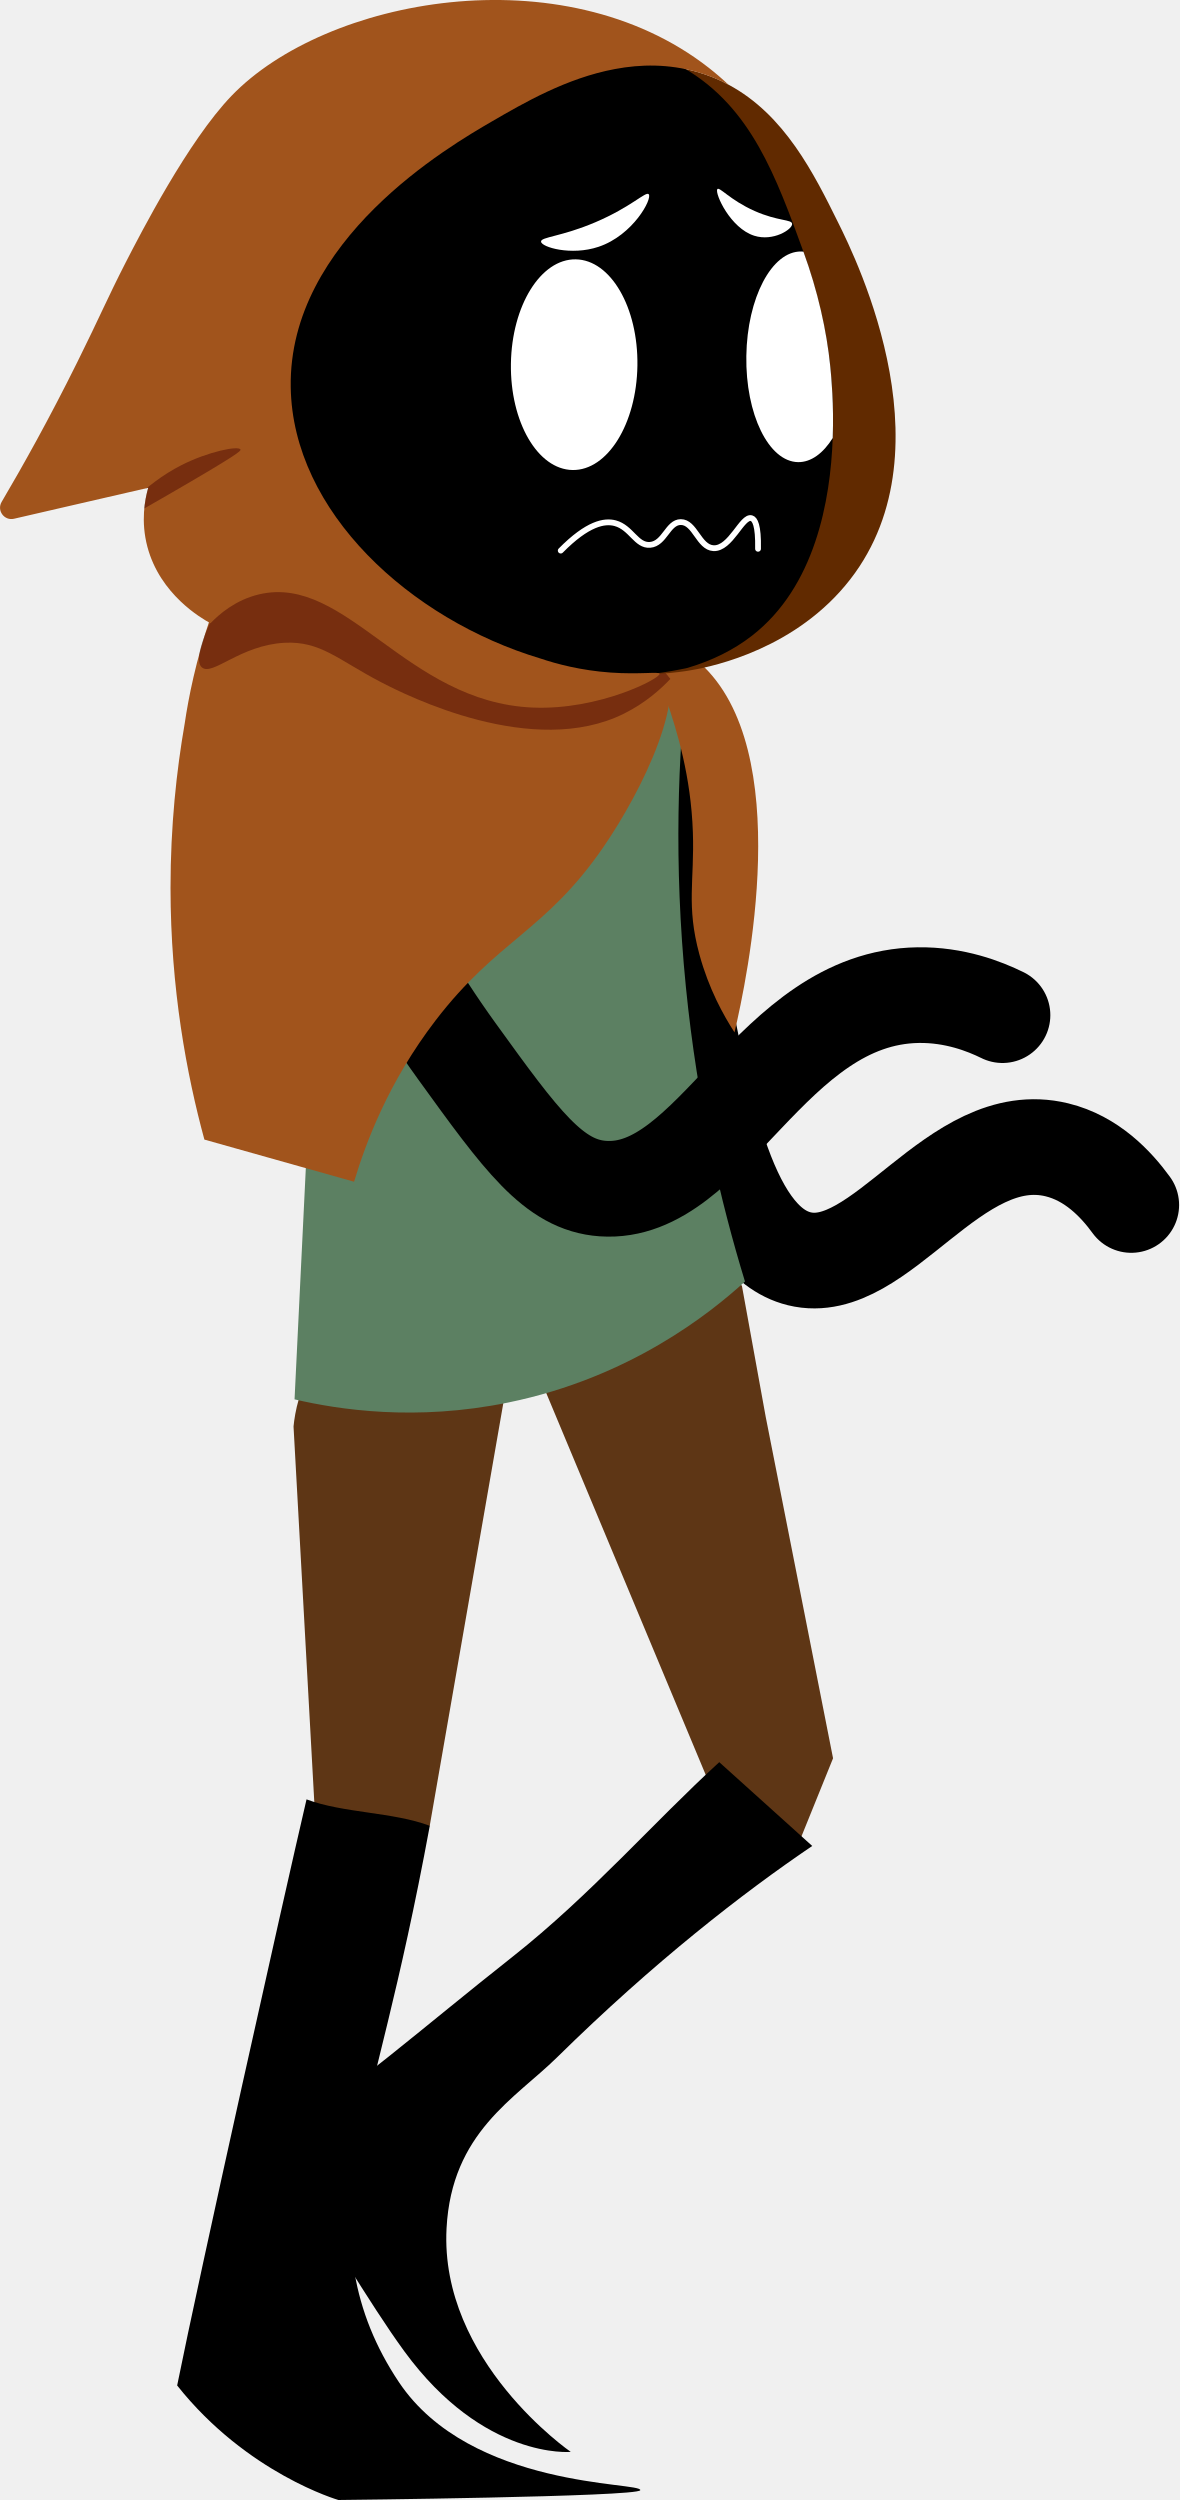
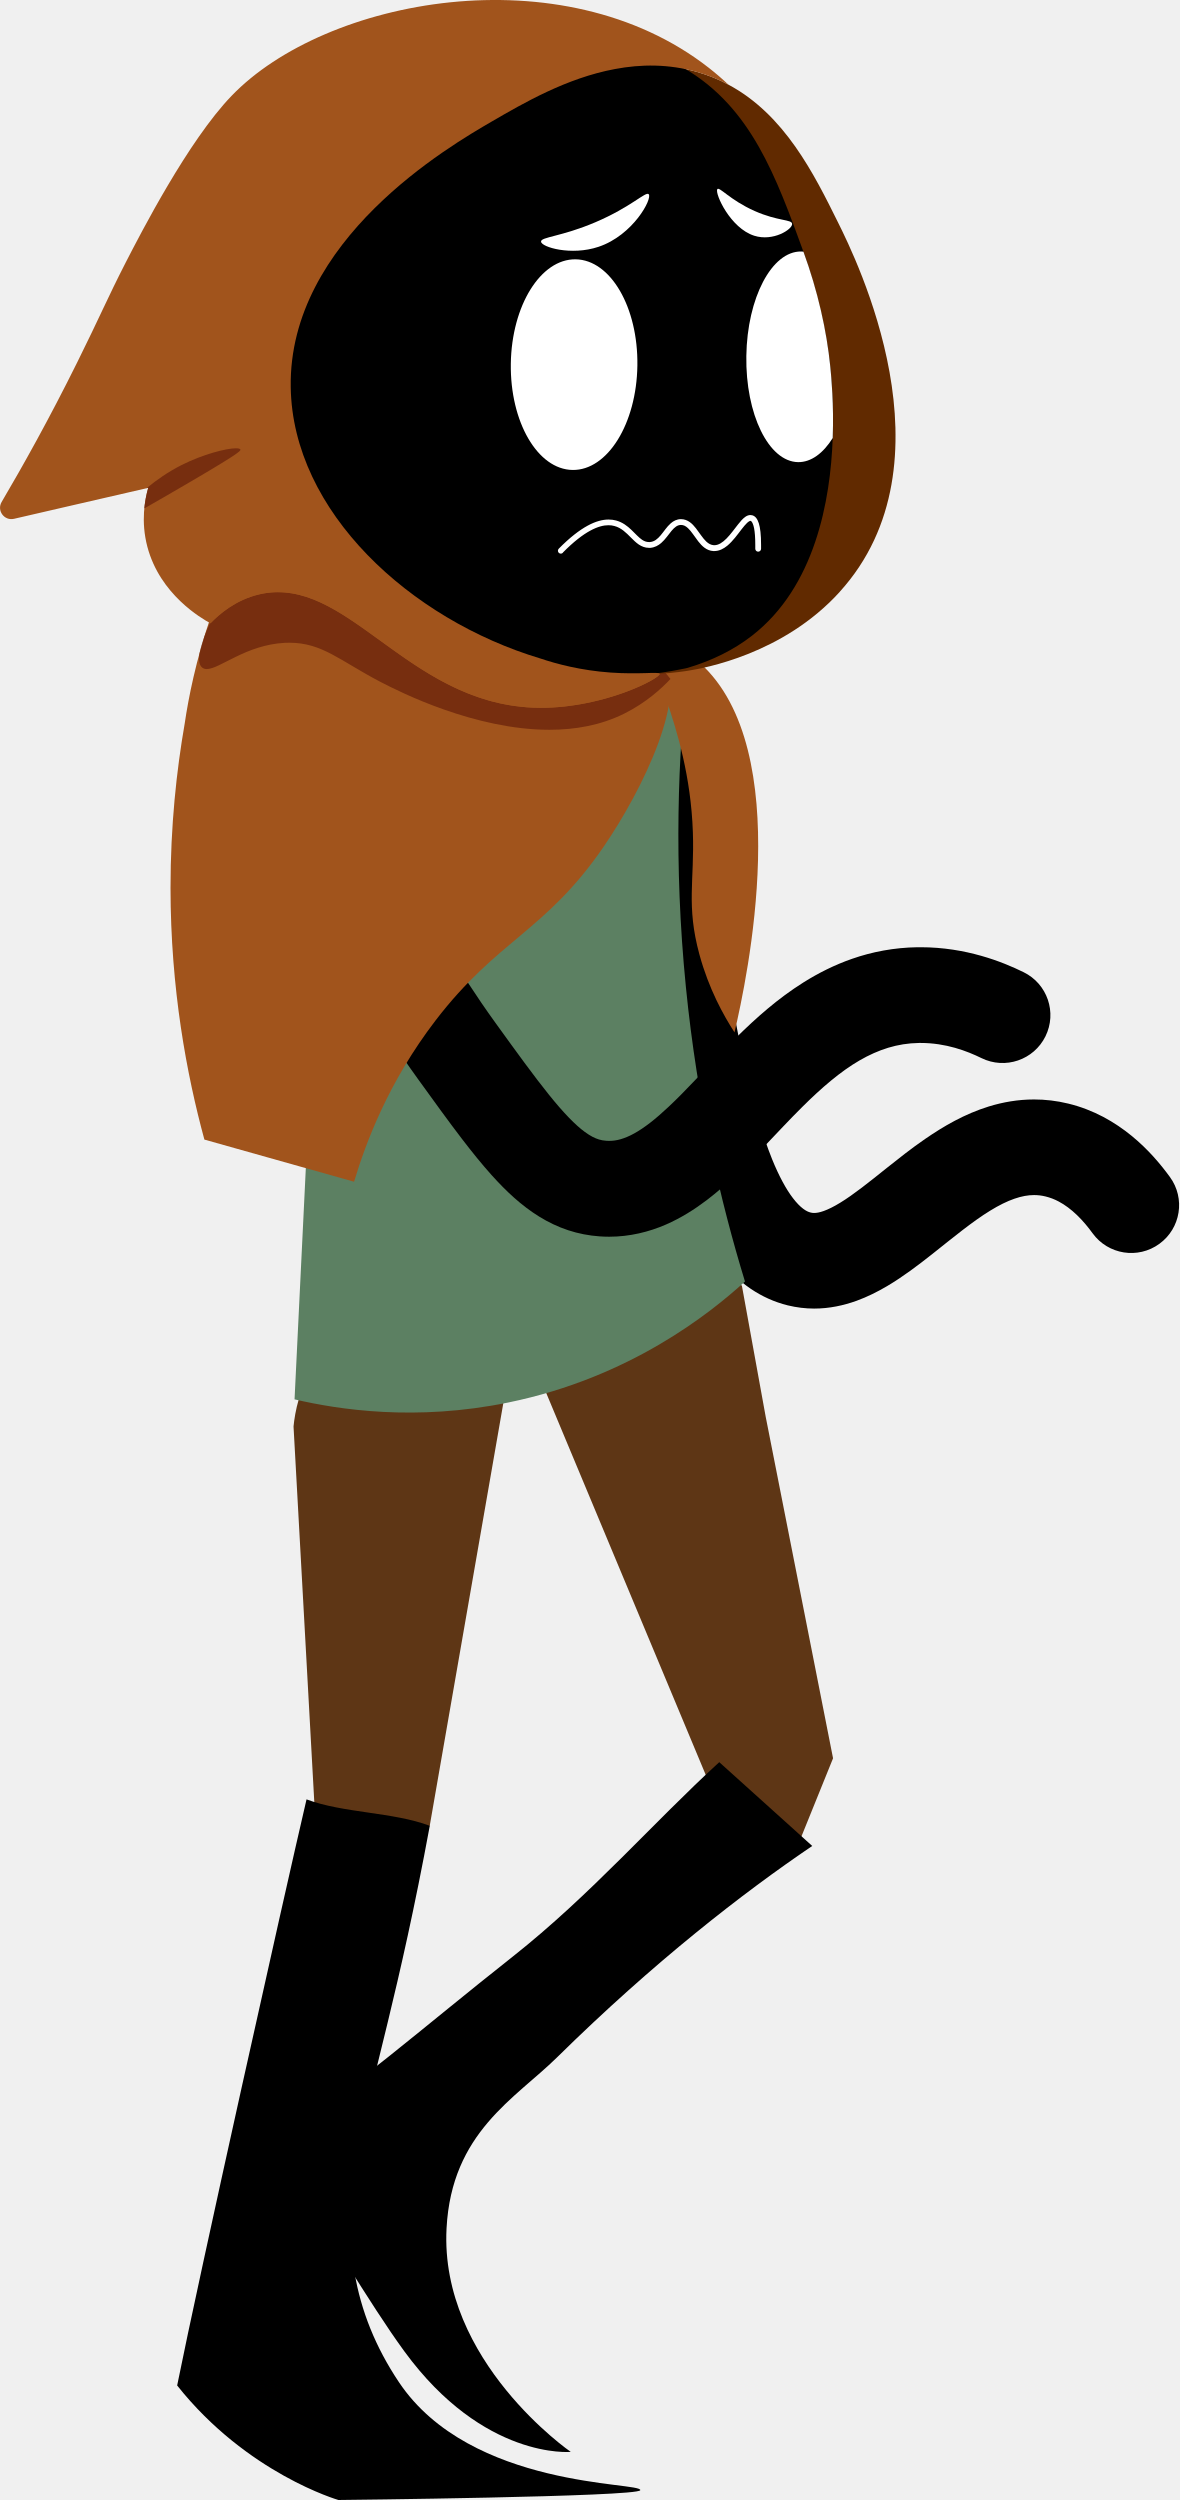
- <svg xmlns="http://www.w3.org/2000/svg" viewBox="0 0 209.53 444.24">
+ <svg xmlns="http://www.w3.org/2000/svg" id="Layer_2" data-name="Layer 2" viewBox="0 0 209.53 444.24">
  <defs>
    <style>
      .cls-1 {
+         fill: none;
+       }
+ 
+       .cls-2 {
        fill: #5c8062;
      }

-       .cls-2 {
-         stroke: #fff;
-         stroke-width: 1.03px;
-       }
- 
-       .cls-2, .cls-3 {
-         fill: none;
-         stroke-linecap: round;
-         stroke-miterlimit: 10;
+       .cls-3 {
+         fill: #612a00;
      }

      .cls-4 {
-         fill: #612a00;
+         fill: #772e0f;
      }

      .cls-5 {
-         isolation: isolate;
+         fill: #5e3615;
      }

      .cls-6 {
-         fill: #5e3615;
+         fill: #fff;
      }

      .cls-7 {
-         fill: #fff;
+         fill: #a1541c;
      }

      .cls-8 {
-         fill: #a1541c;
+         fill: #8c8c8c;
      }

      .cls-9 {
-         mix-blend-mode: overlay;
-         opacity: .45;
-       }
- 
-       .cls-3 {
-         stroke: #000;
-         stroke-width: 17px;
-       }
- 
-       .cls-10 {
        clip-path: url(#clippath);
      }
    </style>
    <clipPath id="clippath">
-       <path class="cls-8" d="M129.45,15.06c-1.72-.93-3.57-1.69-5.59-2.27-5.02-1.44-9.95-1.4-14.6-.52-8.59,1.6-16.25,6.06-21.85,9.31-7.54,4.38-36.17,21.02-35.75,47.23.34,22.1,21.19,41.24,44.36,48.2,2.89.97,7.17,2.12,12.47,2.5,5.2.37,8.63-.2,8.72.21.17.82-10.74,6.52-22.57,6.01-22.49-.97-33.07-23.71-48.54-20.13-4.26.99-7.18,3.57-8.7,5.15-1.6-.87-8.96-5.1-11.21-13.59-1.2-4.54-.45-8.39.15-10.48-.31.07-6.81,1.57-7.12,1.64-2.37.55-4.75,1.1-7.12,1.64-3.2.74-6.41,1.48-9.61,2.22-1.73.4-3.1-1.46-2.2-2.99,3.7-6.28,8.41-14.68,13.44-24.83,4.02-8.1,5.31-11.28,8.61-17.73,2.63-5.11,11.08-21.59,18.81-29.61C57.77-.27,99.89-8.33,125.95,12.05c1.24.97,2.4,1.97,3.5,3.01Z" />
+       <path class="cls-1" d="M129.45,15.06c-1.72-.93-3.57-1.69-5.59-2.27-5.02-1.44-9.95-1.4-14.6-.52-8.59,1.6-16.25,6.06-21.85,9.31-7.54,4.38-36.17,21.02-35.75,47.23.34,22.1,21.19,41.24,44.36,48.2,2.89.97,7.17,2.12,12.47,2.5,2.54.18,4.67.14,6.18.1,1.58-.05,2.49-.09,2.54.12.17.82-10.74,6.52-22.57,6.01-22.49-.97-33.07-23.71-48.54-20.13-4.26.99-7.18,3.57-8.7,5.15-1.6-.88-8.96-5.1-11.21-13.59-1.2-4.54-.45-8.39.15-10.48-.31.07-6.81,1.57-7.12,1.64-2.37.55-4.75,1.1-7.12,1.64-3.2.74-6.41,1.48-9.61,2.22-1.73.4-3.1-1.46-2.2-2.99,3.7-6.28,8.41-14.68,13.44-24.83,4.02-8.1,5.31-11.28,8.61-17.73,2.63-5.11,11.08-21.59,18.81-29.61C57.77-.27,99.89-8.33,125.95,12.05c1.24.97,2.4,1.97,3.5,3.01" />
    </clipPath>
  </defs>
-   <g class="cls-5">
-     <g id="Layer_2" data-name="Layer 2">
-       <g id="step_6">
-         <path id="L_arm" class="cls-3" d="M115.83,121.92c-.1,10.83.44,27.54,4.04,47.59,4.55,25.33,9.15,50.98,22.16,54.17,14.52,3.56,27.5-23.81,45.78-19.36,6.16,1.5,10.46,6.02,13.21,9.8" />
-         <path id="L_leg" class="cls-6" d="M141.49,328.61c2.18-5.39,4.36-10.78,6.54-16.17-3.99-20.23-7.98-40.46-11.97-60.69-1.41-7.76-2.82-15.53-4.23-23.29-8.74-7.6-20.72-8.42-28.56-2.72-7.68,5.59-8.29,15.2-8.36,16.64,11.33,27.13,22.66,54.26,34,81.4,4.2,1.61,8.39,3.22,12.59,4.83Z" />
-         <path id="L_foot" d="M47.95,381.04c15-9.93,26.93-20.54,43.15-33.35,13.9-10.98,25.11-23.97,36.71-34.56,5.51,4.96,11.01,9.93,16.52,14.89-12.3,8.33-28.13,20.62-45.34,37.56-7.45,7.34-18.74,13.32-19.64,30.38-1.25,23.65,22.07,39.73,22.07,39.73,0,0-15.44,1.46-29.57-17.87-6.26-8.57-13.62-21.47-23.91-36.78Z" />
-         <path id="R_leg" class="cls-6" d="M64.26,336.13c4.03-3.9,8.07-7.79,12.1-11.69,5.35-30.74,10.71-61.48,16.06-92.23-4.09-1.69-14.17-5.16-23.77-.89-1.79.79-8.11,3.52-12.51,10.5-2.95,4.68-3.74,9.2-3.98,11.66,1.25,22.68,2.5,45.35,3.76,68.03,2.78,4.87,5.56,9.74,8.35,14.61Z" />
-         <path id="R_foot" d="M31.48,423.89c3.88-19.35,18.85-86.4,22.99-104.15,6.44,2.44,15.46,2.25,21.9,4.7-5.44,29.48-10.15,44.12-12.74,57.43-3.06,15.7-1.06,28.99,7.25,41.42,12.75,19.07,43.29,17.7,42.89,19.21-.31,1.18-53.63,1.74-53.63,1.74,0,0-16.23-4.68-28.65-20.34Z" />
-         <path class="cls-1" d="M49.19,94.17c8.55-2.09,15.56,9.07,28.56,16.7,8.97,5.27,22.89,10.08,44.44,7.81-1.7,15.34-2.51,34.65-.31,56.71,2.05,20.59,6.19,38.25,10.5,52.33-6.19,5.64-20.44,17.07-42.06,21.5-16.46,3.38-30.18,1.26-37.98-.56.8-16.41,1.6-32.81,2.4-49.22-6.48-23.19-12.95-46.39-19.43-69.58.7-6.73,1.41-13.45,2.11-20.18,2.04-6.39,5.58-14,11.77-15.52Z" />
-         <path id="R_arm" class="cls-3" d="M54.05,132.23c4.68,15.08,12.72,34.61,27.11,54.54,11.48,15.89,17.22,23.84,25.99,24.44,19.54,1.35,29.82-33.99,56.02-34.38,6.45-.09,11.72,1.96,14.97,3.56" />
-         <g>
-           <path class="cls-8" d="M116.52,113.95c-3.17,2.01,5.91,14.08,6.6,33.91.3,8.69-1.21,13.02,1.16,21.74,1.67,6.13,4.28,10.82,6.24,13.85,2.2-9.44,10.98-50.22-6.13-65.62-.69-.62-5.78-5.2-7.87-3.87Z" />
-           <path class="cls-8" d="M117.48,116.26c5.46,6.42-3.38,24.27-10.27,34.28-10.31,14.99-18.78,16.4-29.82,30.8-8.35,10.9-12.4,21.72-14.47,28.65-8.87-2.5-17.74-4.99-26.6-7.49-3.14-11.53-6.01-26.78-6.02-44.75,0-11.01,1.07-20.83,2.52-29.18.68-4.58,1.97-11.2,4.6-18.89,2.5-7.31,3.75-10.97,5.62-12.05,8.86-5.14,21.32,19.25,44.78,20.28,16.18.71,25.46-6.58,29.66-1.65Z" />
-           <path class="cls-9" d="M35.89,118.6c1.85,1.59,6.81-3.97,14.67-4.38,6.38-.33,9.49,3,17.01,6.93,4.84,2.53,27.19,13.7,43.33,5.65,3.92-1.96,6.63-4.47,8.22-6.16-3.15-3.97-15.81-18.96-38.26-23.08-19.53-3.59-34.77,3.2-39.74,5.68-6.32,11.31-6.28,14.47-5.24,15.37Z" />
-         </g>
-         <g>
-           <path class="cls-4" d="M149.21,105.18c-10.04,11.07-24.11,13.56-27.03,14.02h-.01c-8.4,1.32-17.44.42-26.15-2.2-23.17-6.96-44.02-26.1-44.36-48.2-.42-26.21,28.21-42.85,35.75-47.23,4.2-2.44,9.56-5.55,15.6-7.63.49-.17,1-.34,1.5-.49.01,0,.03,0,.04-.02.43-.13.86-.26,1.31-.38.07-.02.15-.04.23-.06.52-.14,1.04-.27,1.58-.4.52-.12,1.05-.23,1.6-.33,4.65-.88,9.58-.92,14.6.52,2.02.58,3.87,1.34,5.59,2.27,9.98,5.34,15.18,15.83,19.48,24.51,3.16,6.38,21.12,42.64.28,65.61Z" />
-           <path d="M147.97,77.84c-.4,11.12-3.13,26.4-14.33,35.11-3.27,2.55-7.15,4.45-11.46,5.73h-.01c-6.67,1.47-18.03,2.93-30.76-.93-22.25-6.75-44.19-28.39-43.46-53.24.92-31.28,34.07-48.01,39.56-50.76,7.3-3.65,14-5.45,18.88-6.4,3.97.39,9.69,1.5,15.44,4.93,11.65,6.95,16.04,19.01,20.93,32.43,0,0,3.75,10.17,4.77,20.43.18,1.84.65,6.65.43,12.69Z" />
-           <path class="cls-7" d="M147.97,77.84c-1.69,2.7-3.84,4.31-6.15,4.28-5.23-.08-9.36-8.52-9.2-18.86.15-10.33,4.53-18.65,9.75-18.57.13,0,.27.01.4.03,2.54,6.99,4.13,14.01,4.77,20.43.18,1.84.65,6.65.43,12.69Z" />
-           <ellipse class="cls-7" cx="102.02" cy="64.79" rx="18.72" ry="11.24" transform="translate(35.73 165.85) rotate(-89.15)" />
-           <path class="cls-7" d="M115.27,34.51c.71.75-2.76,7.29-8.92,9.35-4.87,1.63-10.17.05-10.21-.93-.04-.83,3.63-.87,9.66-3.44,6.4-2.73,8.95-5.53,9.47-4.98Z" />
-           <path class="cls-7" d="M127.45,33.63c-.42.83,2.34,6.92,6.58,8.26,3.35,1.06,6.77-1.12,6.73-2.1-.03-.83-2.48-.44-6.67-2.3-4.44-1.97-6.33-4.46-6.64-3.85Z" />
-           <path class="cls-2" d="M99.64,97.84c4.8-4.87,7.79-5.37,9.67-4.87,2.86.77,3.76,4.05,6.2,3.85,2.6-.21,3.14-4.04,5.46-4.05,2.52-.01,3.19,4.48,5.8,4.64,3.06.18,5.09-5.81,6.76-5.33.6.17,1.25,1.21,1.17,5.44" />
-           <g>
-             <path class="cls-8" d="M129.45,15.06c-1.72-.93-3.57-1.69-5.59-2.27-5.02-1.44-9.95-1.4-14.6-.52-8.59,1.6-16.25,6.06-21.85,9.31-7.54,4.38-36.17,21.02-35.75,47.23.34,22.1,21.19,41.24,44.36,48.2,2.89.97,7.17,2.12,12.47,2.5,5.2.37,8.63-.2,8.72.21.17.82-10.74,6.52-22.57,6.01-22.49-.97-33.07-23.71-48.54-20.13-4.26.99-7.18,3.57-8.7,5.15-1.6-.87-8.96-5.1-11.21-13.59-1.2-4.54-.45-8.39.15-10.48-.31.07-6.81,1.57-7.12,1.64-2.37.55-4.75,1.1-7.12,1.64-3.2.74-6.41,1.48-9.61,2.22-1.73.4-3.1-1.46-2.2-2.99,3.7-6.28,8.41-14.68,13.44-24.83,4.02-8.1,5.31-11.28,8.61-17.73,2.63-5.11,11.08-21.59,18.81-29.61C57.77-.27,99.89-8.33,125.95,12.05c1.24.97,2.4,1.97,3.5,3.01Z" />
-             <g class="cls-10">
-               <path class="cls-9" d="M21.25,92.51c-.53-.66,4.17-6.39,11-9.86,4.83-2.45,10.18-3.49,10.48-2.77.1.25-.35.81-13.06,8.16-7.62,4.41-8.26,4.67-8.41,4.47Z" />
-             </g>
-           </g>
-         </g>
+   <g id="step_6">
+     <g>
+       <path d="M107.33,121.85c0,.75-.01,1.54-.01,2.35,0,11.2.72,27.51,4.18,46.83,1.14,6.33,2.29,12.76,3.6,18.96.99,4.65,2.06,9.17,3.3,13.44.94,3.2,1.97,6.27,3.15,9.17,1.79,4.34,3.89,8.33,6.78,11.78,1.45,1.72,3.12,3.3,5.07,4.63,1.94,1.32,4.18,2.36,6.59,2.95,1.56.38,3.15.57,4.68.57,2.71,0,5.24-.56,7.5-1.37,1.98-.72,3.78-1.63,5.46-2.62,2.94-1.74,5.54-3.74,8.03-5.7,3.7-2.94,7.17-5.8,10.29-7.71,1.56-.96,3-1.67,4.3-2.12,1.3-.45,2.42-.65,3.5-.65.66,0,1.32.07,2.05.25.81.2,1.57.49,2.32.89,1.12.59,2.22,1.42,3.25,2.41,1.03.99,1.97,2.12,2.78,3.24,2.76,3.8,8.08,4.64,11.87,1.87,3.8-2.76,4.64-8.08,1.87-11.87-1.67-2.29-3.87-4.92-6.82-7.33-1.47-1.2-3.14-2.35-5.02-3.35-1.88-.99-3.96-1.82-6.24-2.37-2.04-.5-4.08-.73-6.07-.73-2.84,0-5.54.48-8.02,1.24-4.35,1.35-8.03,3.51-11.32,5.77-2.47,1.7-4.72,3.49-6.82,5.16-3.14,2.52-5.97,4.78-8.28,6.18-1.15.71-2.15,1.19-2.93,1.47-.78.28-1.32.35-1.7.35-.23,0-.41-.02-.63-.08-.39-.1-.78-.26-1.36-.7-.5-.38-1.11-.98-1.78-1.86-1.18-1.53-2.48-3.9-3.7-6.91-1.83-4.51-3.47-10.4-4.92-16.94-1.46-6.54-2.75-13.74-4.06-21.01-3.25-18.08-3.92-33.36-3.92-43.82,0-.76,0-1.49,0-2.19.04-4.69-3.73-8.53-8.42-8.57-4.69-.04-8.53,3.73-8.58,8.42" />
+       <path class="cls-5" d="M141.49,328.61c2.18-5.39,4.36-10.78,6.54-16.17-3.99-20.23-7.98-40.46-11.97-60.69-1.41-7.76-2.82-15.53-4.23-23.29-8.74-7.6-20.72-8.42-28.56-2.72-7.68,5.59-8.29,15.2-8.36,16.64,11.33,27.13,22.66,54.26,34,81.4,4.2,1.61,8.39,3.22,12.59,4.83Z" />
+       <path d="M47.95,381.04c15-9.93,26.93-20.54,43.15-33.35,13.9-10.98,25.11-23.97,36.71-34.56,5.51,4.96,11.01,9.93,16.52,14.89-12.3,8.33-28.14,20.62-45.34,37.56-7.45,7.34-18.74,13.32-19.64,30.38-1.25,23.65,22.07,39.73,22.07,39.73,0,0-15.44,1.46-29.57-17.87-6.26-8.57-13.62-21.47-23.91-36.78Z" />
+       <path class="cls-5" d="M64.26,336.13c4.03-3.9,8.07-7.79,12.1-11.69,5.35-30.74,10.71-61.48,16.06-92.23-4.09-1.69-14.17-5.16-23.77-.89-1.79.79-8.11,3.52-12.51,10.5-2.95,4.68-3.74,9.2-3.98,11.66,1.25,22.68,2.5,45.35,3.76,68.03,2.78,4.87,5.56,9.74,8.35,14.61Z" />
+       <path d="M31.48,423.89c3.88-19.35,18.85-86.4,22.99-104.15,6.44,2.44,15.46,2.25,21.9,4.7-5.44,29.48-10.15,44.12-12.74,57.43-3.06,15.7-1.06,28.99,7.25,41.42,12.76,19.07,43.29,17.7,42.89,19.21-.31,1.18-53.63,1.74-53.63,1.74,0,0-16.23-4.68-28.65-20.34Z" />
+       <path class="cls-2" d="M49.19,94.17c8.55-2.09,15.56,9.07,28.56,16.7,8.97,5.27,22.89,10.08,44.44,7.81-1.7,15.34-2.51,34.65-.31,56.71,2.05,20.59,6.19,38.25,10.5,52.33-6.19,5.64-20.44,17.07-42.06,21.5-16.46,3.38-30.18,1.26-37.98-.56.8-16.41,1.6-32.81,2.4-49.22-6.48-23.19-12.95-46.39-19.43-69.58.7-6.73,1.41-13.45,2.11-20.18,2.04-6.39,5.58-14,11.77-15.52" />
+       <path d="M45.94,134.75c4.88,15.72,13.28,36.15,28.34,57,2.87,3.97,5.41,7.5,7.81,10.63,1.8,2.35,3.52,4.48,5.26,6.42,2.61,2.9,5.29,5.42,8.47,7.39,1.59.98,3.3,1.81,5.12,2.41,1.81.6,3.72.97,5.63,1.1.56.04,1.12.06,1.67.06,3.64,0,7.09-.85,10.11-2.17,2.65-1.16,5.01-2.65,7.18-4.29,3.78-2.87,7.03-6.18,10.16-9.46,2.35-2.46,4.62-4.91,6.89-7.16,3.4-3.38,6.78-6.29,10.15-8.24,1.69-.98,3.37-1.73,5.1-2.26,1.73-.52,3.51-.82,5.47-.85.1,0,.2,0,.31,0,2.22,0,4.27.35,6.11.87,1.83.52,3.42,1.2,4.68,1.82,4.21,2.07,9.31.34,11.38-3.88,2.07-4.21.34-9.31-3.88-11.38-1.93-.95-4.48-2.05-7.56-2.92-3.08-.87-6.7-1.52-10.74-1.52-.18,0-.37,0-.56,0-4.15.06-8.07.81-11.64,2.06-3.13,1.09-5.99,2.54-8.61,4.18-4.59,2.88-8.46,6.35-11.94,9.78-2.61,2.58-4.99,5.15-7.24,7.5-1.68,1.77-3.28,3.41-4.8,4.83-2.27,2.15-4.36,3.78-6.12,4.74-.88.49-1.67.81-2.39,1.02-.72.21-1.38.3-2.07.3-.16,0-.33,0-.5-.02-.49-.03-.9-.11-1.3-.23-.71-.22-1.48-.58-2.55-1.37-1.59-1.16-3.74-3.34-6.35-6.6-2.62-3.25-5.72-7.53-9.48-12.74-13.72-19-21.4-37.65-25.88-52.08-1.39-4.48-6.15-6.99-10.64-5.6-4.48,1.39-6.99,6.15-5.6,10.64h0Z" />
+       <path class="cls-7" d="M116.52,113.95c-3.17,2.01,5.91,14.08,6.6,33.91.3,8.69-1.21,13.02,1.16,21.74,1.67,6.13,4.28,10.82,6.24,13.85,2.2-9.44,10.98-50.22-6.13-65.62-.69-.62-5.78-5.2-7.87-3.87" />
+       <path class="cls-7" d="M117.48,116.26c5.46,6.42-3.38,24.26-10.27,34.28-10.31,14.99-18.78,16.4-29.82,30.8-8.35,10.9-12.4,21.72-14.47,28.65-8.87-2.5-17.74-4.99-26.6-7.49-3.14-11.53-6.01-26.78-6.02-44.75,0-11.01,1.07-20.83,2.52-29.18.68-4.58,1.97-11.2,4.6-18.89,2.5-7.31,3.75-10.97,5.62-12.05,8.86-5.14,21.32,19.25,44.78,20.28,6.4.28,11.72-.69,16.08-1.66,6.65-1.48,11.05-2.97,13.58.01" />
+       <path class="cls-8" d="M36.3,113.16c-.43,1.17-.69,2.1-.82,2.84.25-.93.53-1.87.82-2.84M69.62,96.54c-2.07,0-4.07.1-5.98.29,8.28,9.27,20,16.46,32.38,20.18.44.15.9.3,1.4.45,2.36-.32,4.52-.76,6.48-1.2,2.92-.65,5.41-1.3,7.49-1.58.48-.3.99-.54,1.53-.74-6.33-5.94-16.99-13.61-32.06-16.37-3.94-.72-7.7-1.02-11.24-1.02" />
+       <path d="M112.92,113.94c-.54.2-1.05.45-1.53.74.65-.09,1.26-.13,1.84-.13.11,0,.22,0,.33,0-.21-.2-.42-.41-.64-.61" />
+       <path class="cls-4" d="M49.41,105.22c-1.08,0-2.18.12-3.31.38-4.26.99-7.18,3.57-8.7,5.15-.03-.02-.06-.03-.09-.05-.41.92-.74,1.73-1.01,2.46-.3.97-.57,1.92-.82,2.84-.27,1.5,0,2.24.42,2.6.23.2.51.29.84.29,2.3,0,6.96-4.3,13.84-4.66.29-.02.58-.02.86-.02,5.81,0,8.97,3.2,16.15,6.95,3.6,1.88,16.84,8.52,30.03,8.52,4.58,0,9.14-.8,13.3-2.87,3.92-1.96,6.63-4.47,8.22-6.16-.96-1.21-2.81-3.45-5.56-6.1-.11,0-.22,0-.33,0-.57,0-1.19.05-1.84.13-2.08.27-4.57.93-7.49,1.58-1.96.44-4.12.87-6.48,1.2,2.8.85,6.57,1.73,11.07,2.06,1.43.1,2.72.13,3.85.13.88,0,1.67-.02,2.33-.04.67-.02,1.21-.04,1.63-.04.57,0,.89.04.91.16.17.78-9.83,6.04-21.06,6.04-.5,0-1-.01-1.5-.03-20.85-.9-31.47-20.51-45.23-20.51" />
+       <path class="cls-3" d="M149.21,105.18c-10.04,11.07-24.11,13.56-27.03,14.02h-.01c-8.4,1.32-17.44.42-26.15-2.2-23.17-6.96-44.02-26.1-44.36-48.2-.42-26.21,28.21-42.85,35.75-47.23,4.2-2.44,9.56-5.55,15.6-7.63.49-.17,1-.34,1.5-.49l.04-.02c.43-.13.86-.26,1.31-.38l.23-.06c.52-.14,1.04-.27,1.58-.4.52-.12,1.05-.23,1.59-.33,4.65-.88,9.58-.92,14.6.52,2.02.58,3.87,1.34,5.59,2.27,9.98,5.34,15.18,15.83,19.48,24.51,3.16,6.38,21.12,42.64.28,65.61Z" />
+       <path d="M147.97,77.84c-.4,11.12-3.13,26.4-14.33,35.11-3.27,2.55-7.15,4.45-11.46,5.73h-.01c-6.67,1.47-18.03,2.93-30.76-.93-22.25-6.75-44.19-28.39-43.46-53.24.92-31.28,34.07-48.01,39.56-50.76,7.3-3.65,14-5.45,18.88-6.4,3.97.39,9.69,1.5,15.44,4.93,11.65,6.95,16.04,19.01,20.93,32.43,0,0,3.75,10.17,4.77,20.43.18,1.84.65,6.65.43,12.69Z" />
+       <path class="cls-6" d="M147.97,77.84c-1.69,2.7-3.84,4.31-6.15,4.28-5.23-.08-9.36-8.52-9.2-18.86.15-10.33,4.53-18.65,9.75-18.57.13,0,.27.01.4.03,2.54,6.99,4.13,14.01,4.77,20.43.18,1.84.65,6.65.43,12.69Z" />
+       <path class="cls-6" d="M113.26,64.96c-.15,10.34-5.31,18.64-11.52,18.55-6.21-.09-11.12-8.54-10.97-18.88s5.31-18.64,11.52-18.55c6.21.09,11.12,8.54,10.97,18.88Z" />
+       <path class="cls-6" d="M115.27,34.51c.71.75-2.76,7.29-8.92,9.35-4.87,1.63-10.17.05-10.21-.93-.04-.83,3.63-.87,9.66-3.44,6.4-2.73,8.95-5.53,9.47-4.98Z" />
+       <path class="cls-6" d="M127.45,33.63c-.42.83,2.34,6.92,6.58,8.26,3.35,1.06,6.77-1.12,6.73-2.1-.03-.83-2.48-.44-6.67-2.3-4.44-1.97-6.33-4.46-6.64-3.85Z" />
+       <path class="cls-6" d="M100.01,98.2c1.92-1.95,3.53-3.17,4.87-3.9,1.34-.73,2.4-.97,3.24-.97.4,0,.75.05,1.06.14,1.22.32,2.08,1.19,2.95,2.07.44.44.87.87,1.38,1.22.51.34,1.11.59,1.8.59h.26c.78-.07,1.41-.42,1.92-.86.76-.66,1.29-1.51,1.84-2.16.27-.32.54-.59.81-.77.27-.18.53-.27.86-.28h0c.47,0,.84.19,1.25.57.6.55,1.16,1.49,1.82,2.34.33.42.69.83,1.13,1.15.44.32.96.55,1.56.58h.17c.88,0,1.65-.41,2.31-.95.99-.82,1.81-1.98,2.53-2.91.36-.46.69-.87.98-1.14.14-.13.27-.23.38-.29.1-.06.17-.07.22-.07h.05s.08.04.17.14c.12.15.3.51.43,1.17.13.67.21,1.64.21,3,0,.2,0,.42,0,.64,0,.28.22.52.51.52.28,0,.52-.22.52-.51,0-.23,0-.45,0-.66,0-1.87-.15-3.07-.4-3.87-.13-.4-.28-.71-.47-.95-.19-.24-.43-.4-.68-.47-.11-.03-.23-.05-.34-.05-.35,0-.65.14-.91.32-.46.32-.86.8-1.29,1.34-.64.81-1.32,1.77-2.04,2.5-.36.37-.73.67-1.09.88-.37.21-.72.32-1.08.32h-.11c-.5-.04-.91-.26-1.33-.65-.63-.59-1.19-1.53-1.84-2.36-.33-.42-.68-.81-1.11-1.11-.43-.3-.95-.51-1.54-.51h-.01c-.73,0-1.33.32-1.81.74-.71.62-1.22,1.46-1.79,2.13-.28.33-.57.62-.88.83-.31.21-.63.33-1.03.37h-.17c-.45,0-.83-.14-1.22-.4-.59-.39-1.19-1.08-1.9-1.76-.71-.68-1.57-1.36-2.73-1.67-.4-.11-.84-.17-1.33-.17-1.04,0-2.28.3-3.74,1.1-1.46.8-3.14,2.08-5.11,4.08-.2.2-.2.53,0,.73.2.2.53.2.73,0Z" />
+       <path class="cls-7" d="M129.45,15.06c-1.72-.93-3.57-1.69-5.59-2.27-5.02-1.44-9.95-1.4-14.6-.52-8.59,1.6-16.25,6.06-21.85,9.31-7.54,4.38-36.17,21.02-35.75,47.23.34,22.1,21.19,41.24,44.36,48.2,2.89.97,7.17,2.12,12.47,2.5,2.54.18,4.67.14,6.18.1,1.58-.05,2.49-.09,2.54.12.17.82-10.74,6.52-22.57,6.01-22.49-.97-33.07-23.71-48.54-20.13-4.26.99-7.18,3.57-8.7,5.15-1.6-.88-8.96-5.1-11.21-13.59-1.2-4.54-.45-8.39.15-10.48-.31.07-6.81,1.57-7.12,1.64-2.37.55-4.75,1.1-7.12,1.64-3.2.74-6.41,1.48-9.61,2.22-1.73.4-3.1-1.46-2.2-2.99,3.7-6.28,8.41-14.68,13.44-24.83,4.02-8.1,5.31-11.28,8.61-17.73,2.63-5.11,11.08-21.59,18.81-29.61C57.77-.27,99.89-8.33,125.95,12.05c1.24.97,2.4,1.97,3.5,3.01" />
+       <g class="cls-9">
+         <path class="cls-4" d="M41.92,79.66c-1.71,0-5.86,1.06-9.68,2.99-2.35,1.19-4.45,2.65-6.16,4.08.14-.03.23-.05.26-.06h0c-.26.92-.55,2.17-.7,3.68,1.06-.6,2.38-1.36,4.02-2.31,12.71-7.35,13.16-7.91,13.06-8.16-.06-.15-.35-.22-.8-.22" />
      </g>
    </g>
  </g>
</svg>
